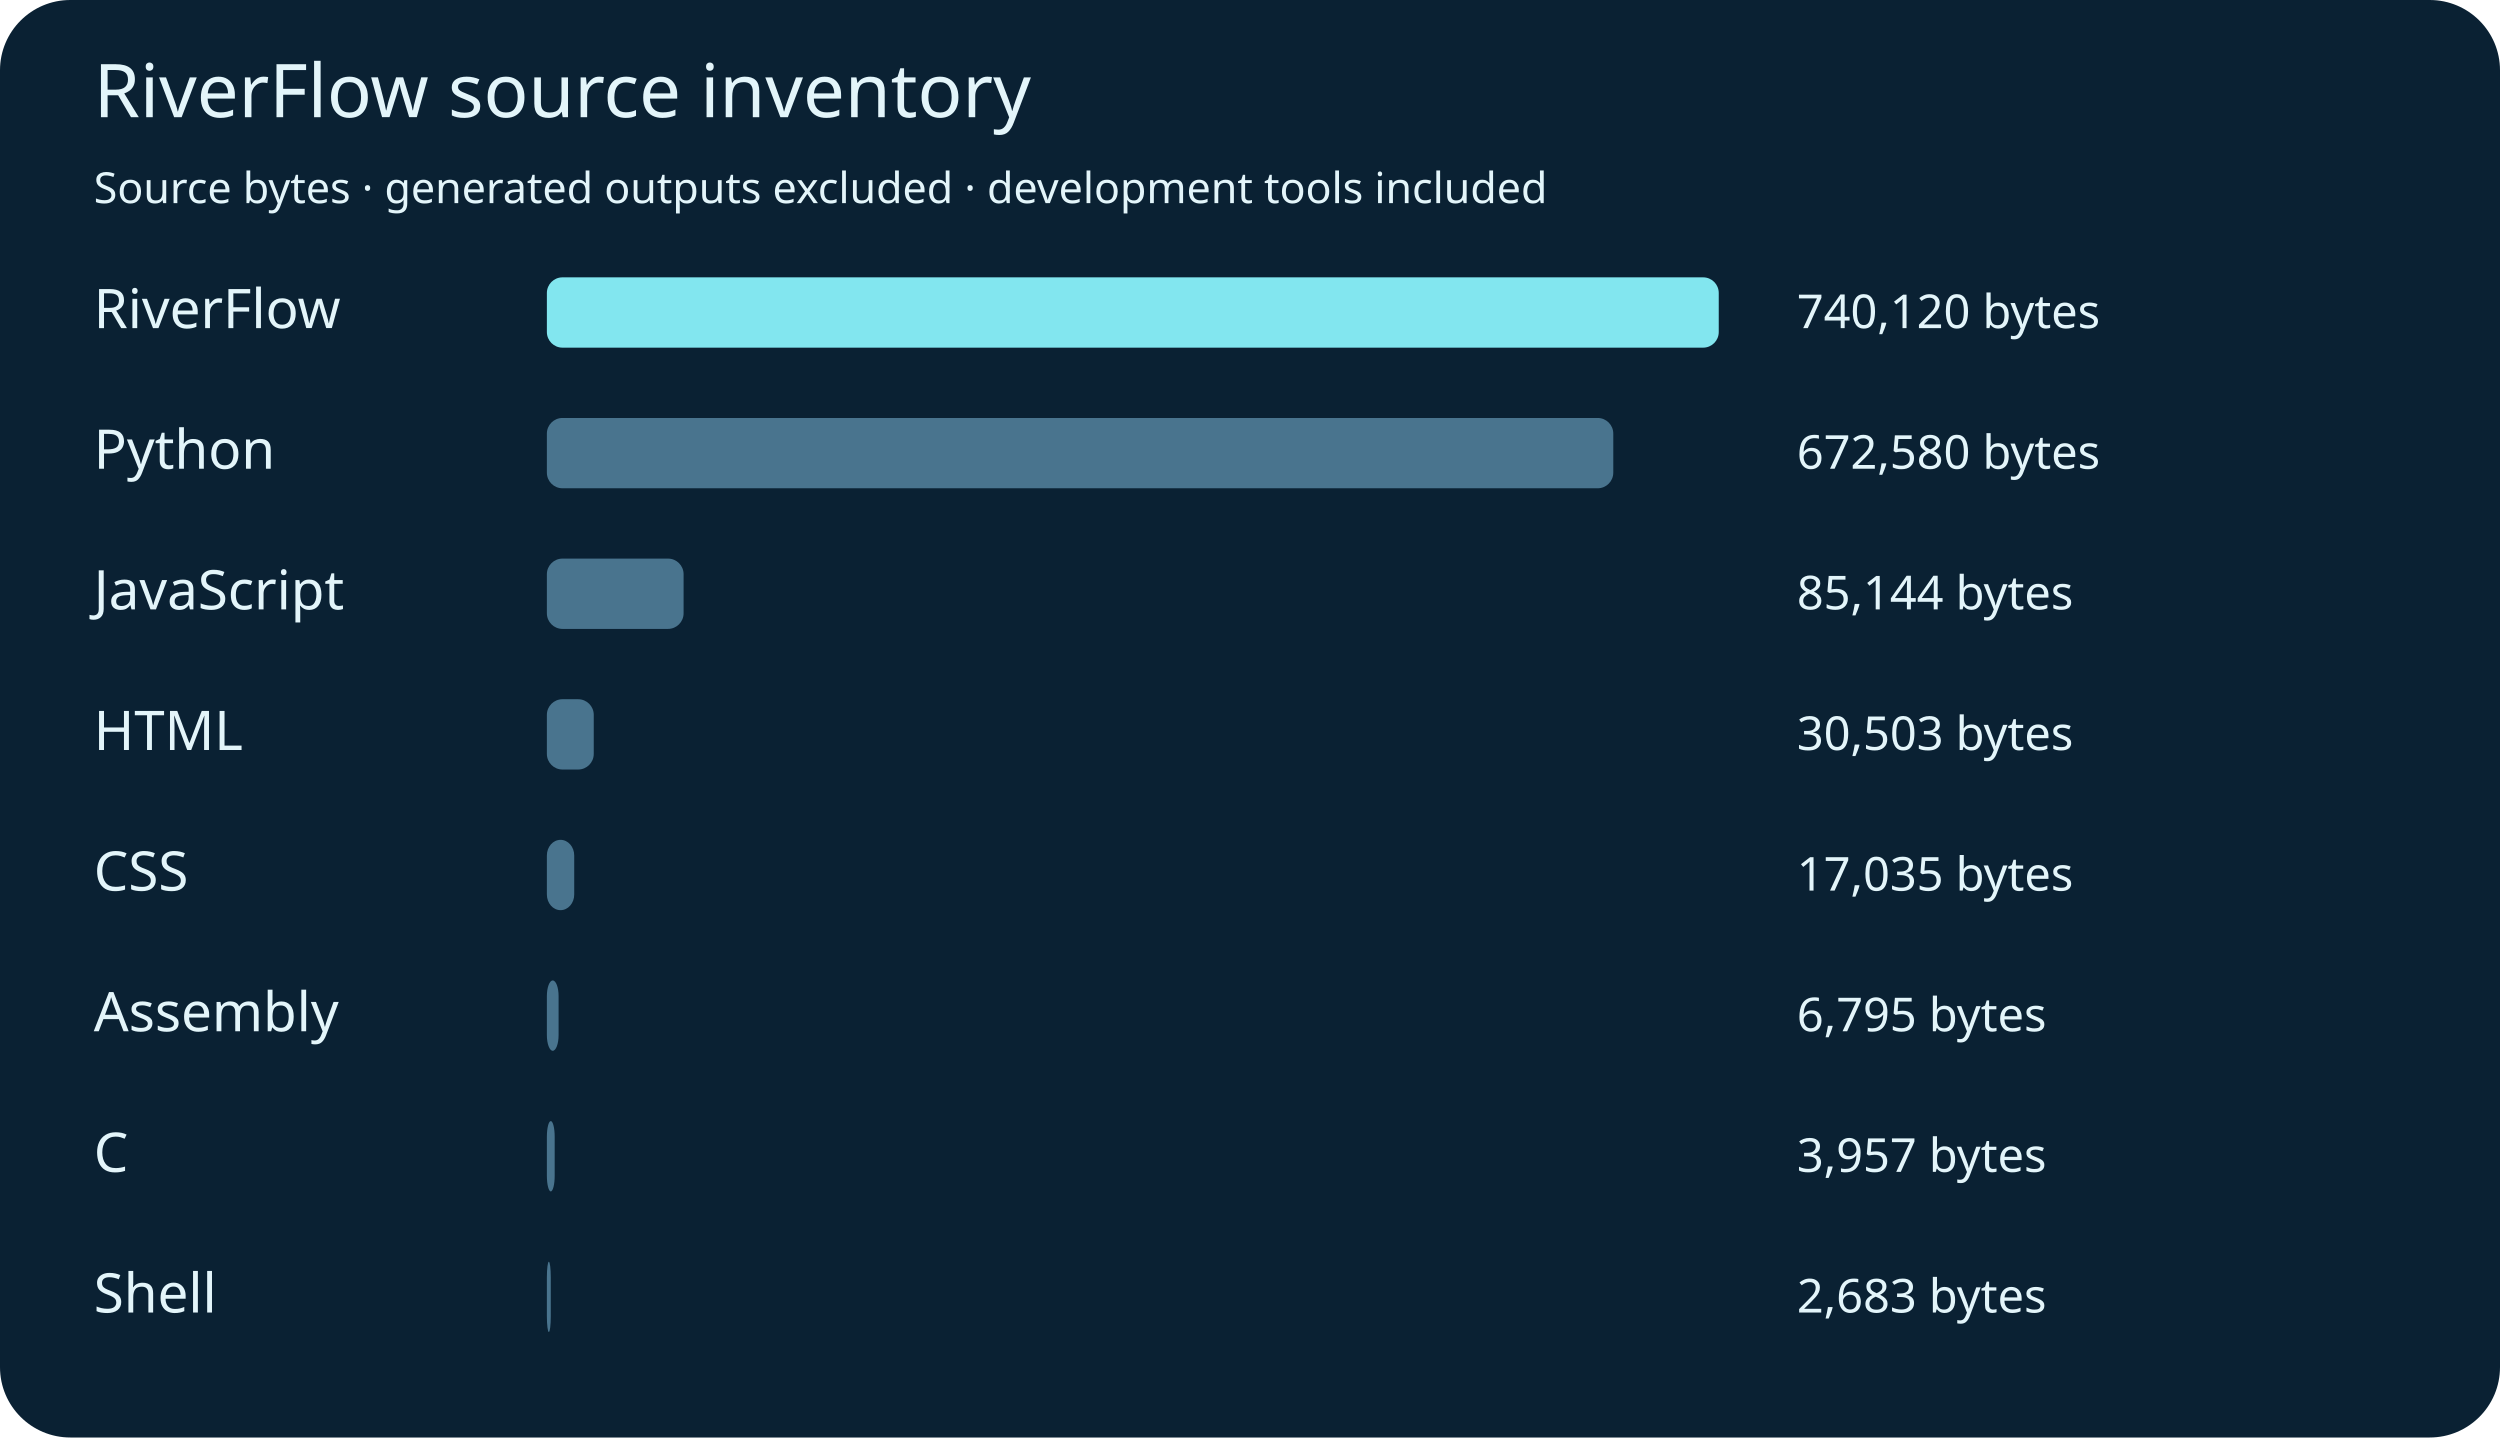
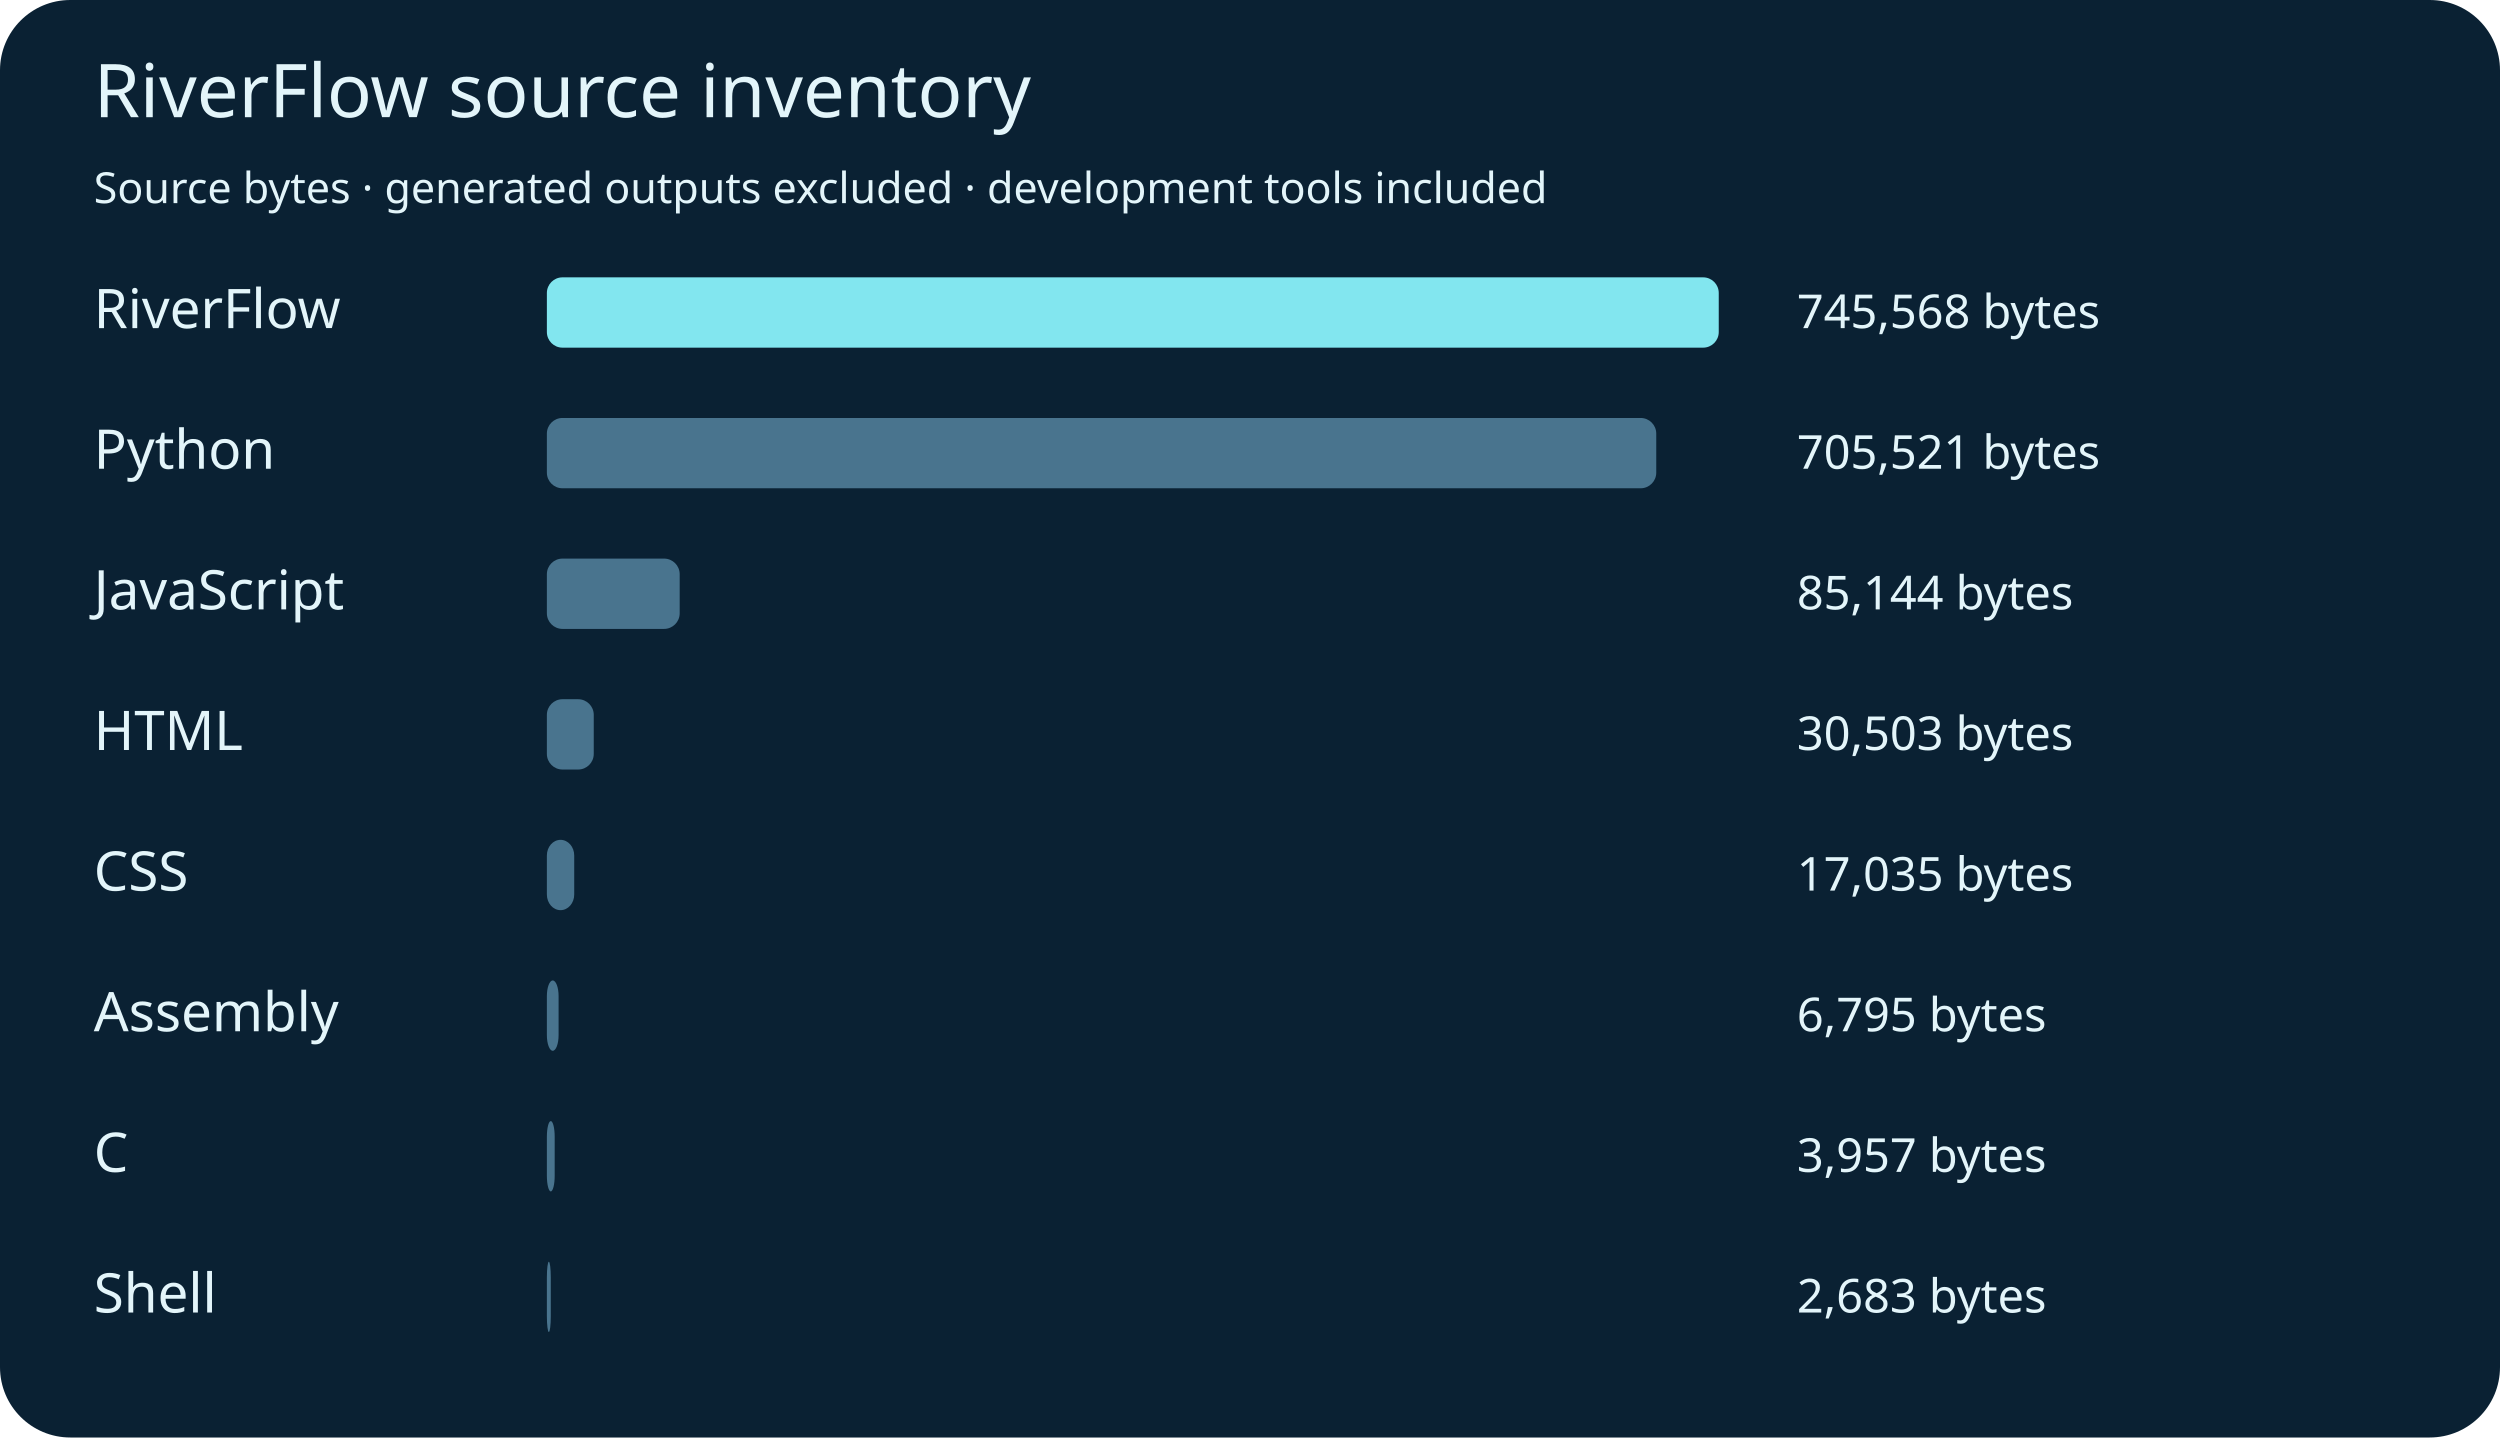
<svg xmlns="http://www.w3.org/2000/svg" width="640" height="368" viewBox="0 0 640 368">
  <rect width="640" height="368" rx="18" fill="#0a2133" />
  <g font-family="sans-serif" fill="#e3f5fa">
    <text x="24" y="30" font-size="19">RiverFlow source inventory</text>
    <text x="24" y="52" font-size="11">Source bytes · generated outputs excluded · development tools included</text>
    <text x="24" y="84" font-size="14">RiverFlow</text>
    <rect x="140" y="71" width="300" height="18" rx="4" fill="#82e6ef" />
-     <text x="460" y="84" font-size="12">740,120 bytes</text>
+     <text x="460" y="84" font-size="12">745,568 bytes</text>
    <text x="24" y="120" font-size="14">Python</text>
-     <rect x="140" y="107" width="273" height="18" rx="4" fill="#49748e" />
-     <text x="460" y="120" font-size="12">672,580 bytes</text>
+     <rect x="140" y="107" width="284" height="18" rx="4" fill="#49748e" />
+     <text x="460" y="120" font-size="12">705,521 bytes</text>
    <text x="24" y="156" font-size="14">JavaScript</text>
-     <rect x="140" y="143" width="35" height="18" rx="4" fill="#49748e" />
+     <rect x="140" y="143" width="34" height="18" rx="4" fill="#49748e" />
    <text x="460" y="156" font-size="12">85,144 bytes</text>
    <text x="24" y="192" font-size="14">HTML</text>
    <rect x="140" y="179" width="12" height="18" rx="4" fill="#49748e" />
    <text x="460" y="192" font-size="12">30,503 bytes</text>
    <text x="24" y="228" font-size="14">CSS</text>
    <rect x="140" y="215" width="7" height="18" rx="4" fill="#49748e" />
    <text x="460" y="228" font-size="12">17,035 bytes</text>
    <text x="24" y="264" font-size="14">Assembly</text>
    <rect x="140" y="251" width="3" height="18" rx="4" fill="#49748e" />
    <text x="460" y="264" font-size="12">6,795 bytes</text>
    <text x="24" y="300" font-size="14">C</text>
    <rect x="140" y="287" width="2" height="18" rx="4" fill="#49748e" />
    <text x="460" y="300" font-size="12">3,957 bytes</text>
    <text x="24" y="336" font-size="14">Shell</text>
    <rect x="140" y="323" width="1" height="18" rx="4" fill="#49748e" />
    <text x="460" y="336" font-size="12">2,683 bytes</text>
  </g>
</svg>
